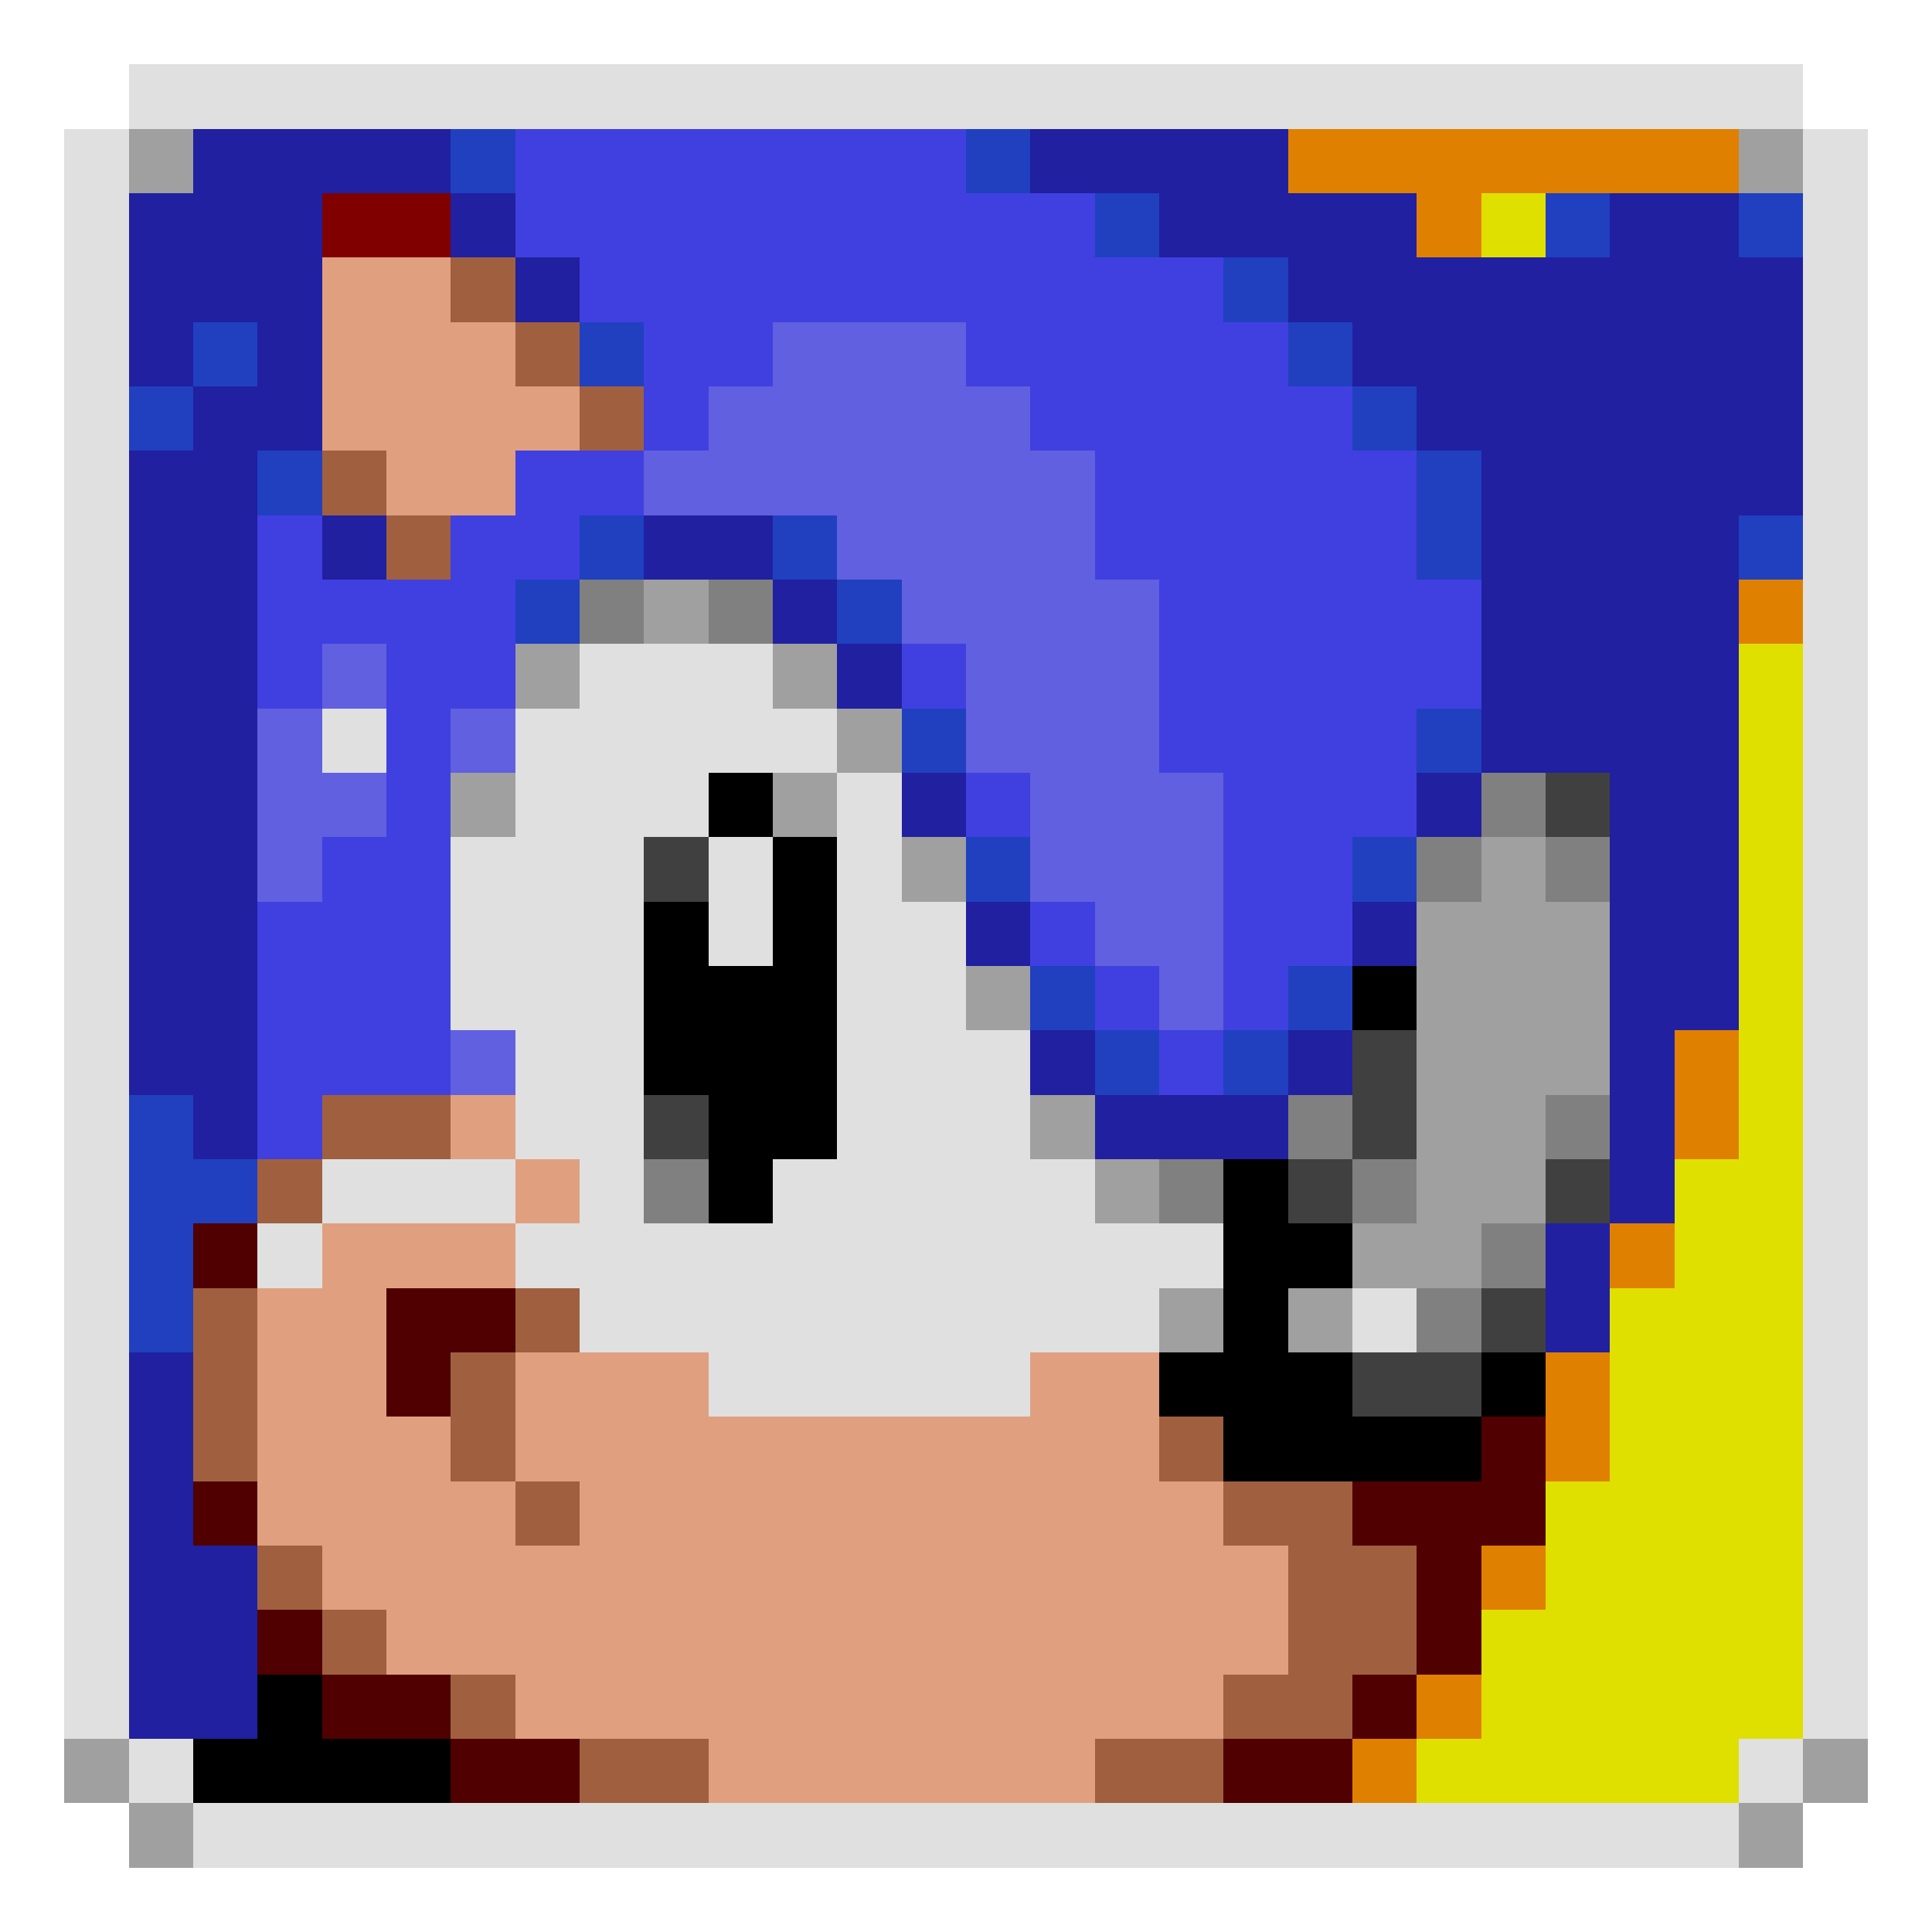
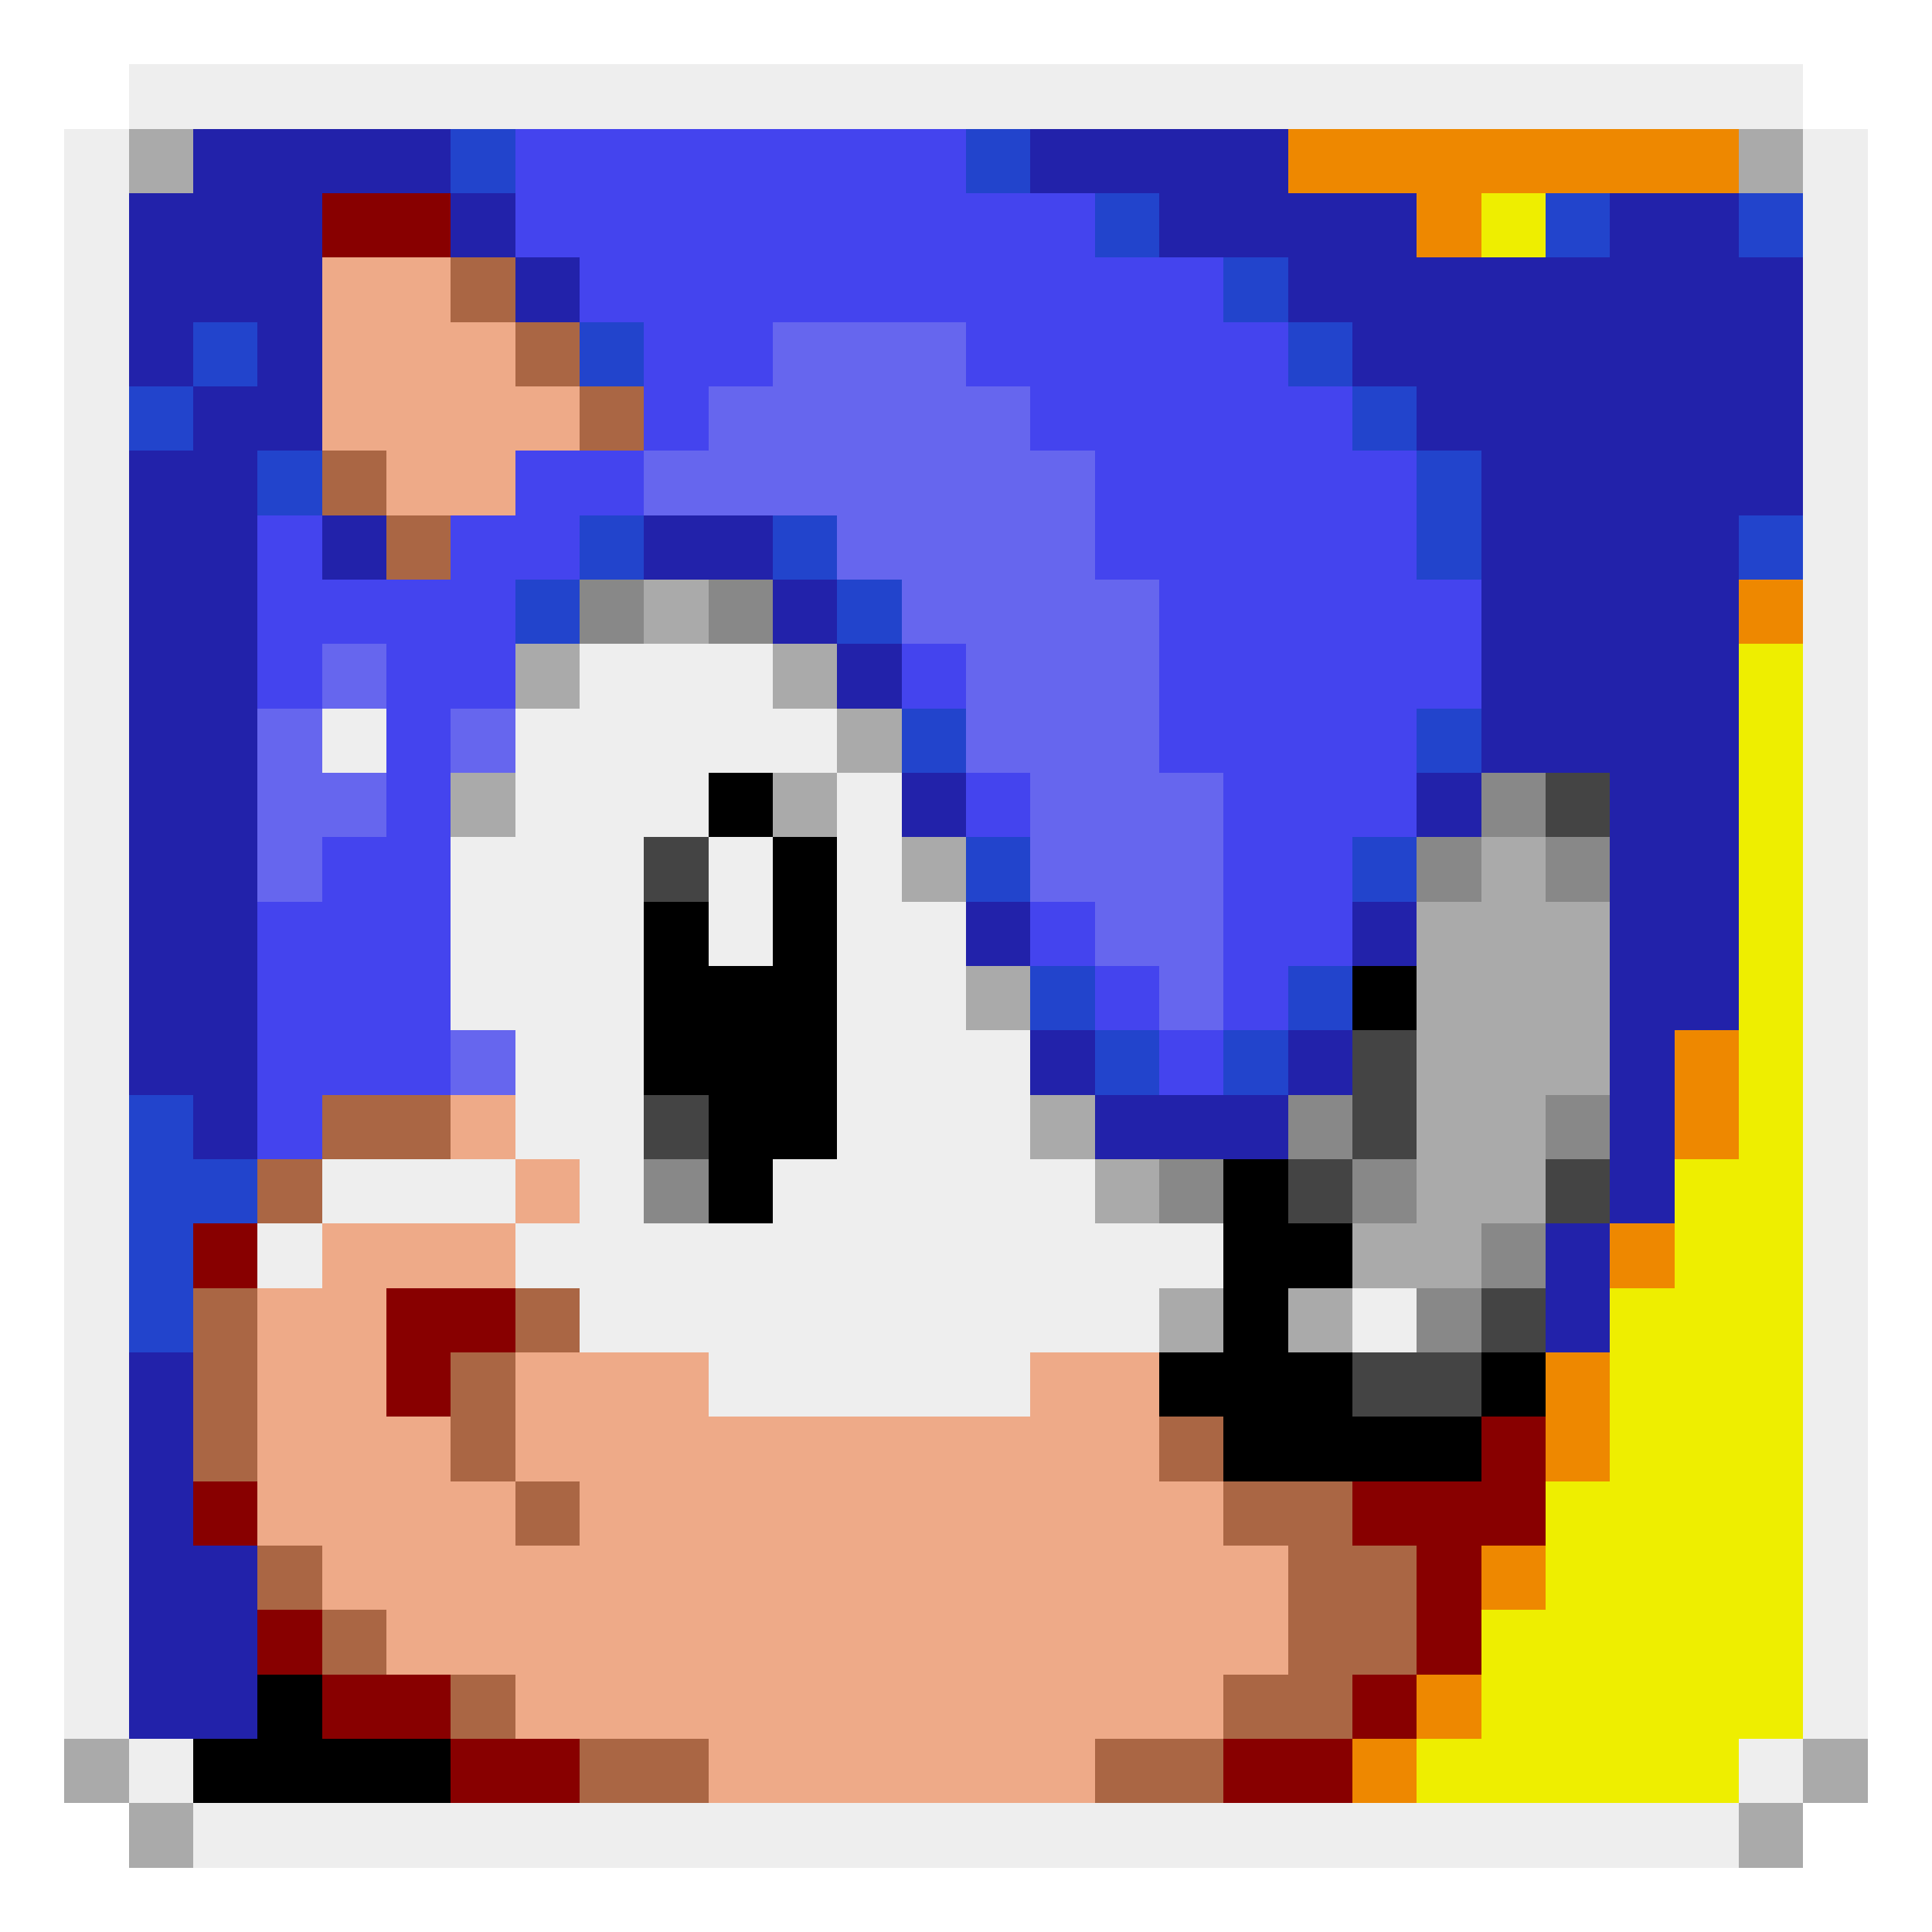
- <svg xmlns="http://www.w3.org/2000/svg" version="1.1" width="100%" height="100%" viewBox="0 0 30 30" preserveAspectRatio="xMidYMid meet" shape-rendering="crispEdges">
-   <g>
-     <rect x="2" y="2" width="26" height="26" fill="#e0e000" />
-     <path d="M 2 2 L 2 1 L 28 1 L 28 2 Z M 28 2 L 29 2 L 29 27 L 28 27 Z M 28 27 L 27 27 L 27 28 L 28 28 Z M 27 28 L 27 29 L 3 29 L 3 28 Z M 3 28 L 3 27 L 2 27 L 2 28 Z M 2 27 L 1 27 L 1 2 L 2 2 Z" fill="#e0e0e0" />
-     <g fill="#e08000">
-       <path d="M 20 2 V 3 h 2 V 4 h 1 V 3 h 4 V 2 Z" />
-       <path d="M 27 9 h 1 v 1 H 27 Z m -1 7 h 1 v 2 H 26 Z m -1 3 h 1 v 1 H 25 Z m -1 2 h 1 v 2 H 24 Z m -1 3 h 1 v 1 H 23 Z m -1 4 V 26 h 1 v 1 H 21 v 1 Z" />
-     </g>
-   </g>
-   <path d="M 2 3 H 3 V 2 H 20 V 3 h 2 V 4 h 2 V 3 h 4 V 9 H 27 v 7 H 26 v 3 H 25 v 2 H 24 v 3 H 23 v 2 H 22 v 1 H 21 v 1 H 3 V 27 H 2 Z" fill="#2020a0" />
-   <path d="M 2 17 H 3 v 1 H 4 v 1 H 3 v 2 H 2 Z" fill="#2040c0" />
-   <path d="M 2 7 H 3 V 5 H 4 V 6 H 2 Z M 4 8 H 5 V 7 H 4 Z M 8 3 V 2 H 7 V 3 Z m 2 3 H 9 V 5 h 1 Z M 8 10 H 9 V 8 h 1 V 9 H 8 Z m 4 -1 h 2 v 1 H 13 V 8 H 12 Z m 2 2 h 1 v 1 H 14 Z m 1 2 h 1 v 1 H 15 Z m 1 2 h 1 v 2 h 1 V 16 H 16 Z m 3 2 h 1 V 15 h 1 v 1 H 19 Z m 2 -3 h 1 V 13 H 21 Z m 2 -2 H 22 V 11 h 1 Z M 22 7 h 1 V 9 H 22 V 6 H 20 V 4 H 19 V 5 h 2 V 7 Z M 18 4 H 17 V 3 h 1 Z M 16 3 H 15 V 2 h 1 Z m 8 1 h 1 V 3 H 24 Z m 3 0 h 1 V 3 H 27 Z m 0 5 h 1 V 8 H 27 Z" fill="#2040c0" />
-   <path d="M 5 18 V 17 H 7 V 11 H 8 V 9 H 9 V 8 h 4 V 9 h 1 v 2 h 1 v 2 h 1 v 2 h 1 v 1 h 1 v 1 h 1 V 16 h 1 V 15 h 1 V 13 h 1 V 11 h 1 V 9 H 22 V 7 H 21 V 6 H 20 V 5 H 19 V 4 H 17 V 3 H 15 V 2 H 8 V 4 H 9 V 5 h 1 V 7 H 8 V 8 H 7 V 9 H 5 V 8 H 4 V 18 Z" fill="#4040e0" />
-   <path d="M 4 14 V 11 H 6 V 10 H 5 v 2 H 6 v 1 H 5 v 1 Z" fill="#6060e0" />
-   <path d="M 13 8 V 9 h 1 v 1 h 1 v 2 h 1 v 2 h 1 v 1 h 1 v 1 h 1 V 12 H 18 V 9 H 17 V 7 H 16 V 6 H 15 V 5 H 12 V 6 H 11 V 7 H 10 V 8 Z" fill="#6060e0" />
-   <path d="M7 11h1v1h-1zM7 16h1v1h-1z" fill="#6060e0" />
-   <path d="M 5 4 V 7 H 6 V 8 H 8 V 7 H 9 V 6 H 8 V 5 H 7 V 4 Z" fill="#e0a080" />
-   <path d="M 18 21 v 1 h 1 v 1 h 2 v 1 h 1 v 2 H 21 v 1 H 19 v 1 H 9 V 27 H 7 V 26 H 5 V 25 H 4 V 24 H 3 V 19 H 4 V 18 H 5 V 17 H 8 v 1 H 9 v 1 H 8 v 1 H 9 v 1 h 2 v 1 h 5 V 21 Z" fill="#e0a080" />
-   <path d="M 5 7 H 6 V 9 H 7 V 8 H 5 Z m 5 0 V 6 H 8 V 4 H 7 V 5 H 9 V 7 Z" fill="#a06040" />
-   <path d="M 9 21 H 7 v 2 H 9 v 1 H 8 V 20 H 9 Z" fill="#a06040" />
-   <path d="M 5 17 H 7 v 1 H 4 v 1 H 5 Z M 4 20 H 3 v 3 H 4 Z m 0 4 H 5 v 2 H 6 V 25 H 4 Z m 3 2 H 8 v 1 H 7 m 2 0 h 2 v 1 H 9 Z" fill="#a06040" />
-   <path d="M 18 23 h 3 v 1 h 1 v 2 H 21 v 1 H 17 v 1 h 2 V 26 h 1 V 24 H 19 V 22 H 18 Z" fill="#a06040" />
-   <path d="M 6 20 H 8 v 1 H 7 v 1 H 6 Z" fill="#500000" />
-   <path d="M3 19H4v1H3Zm0 4H4v1H3Zm1 2H5v2H9v1H7V26H4Zm15 2h3V24H21V23h2V22h1v2H23v2H21v2H19Z" fill="#500000" />
-   <path d="M 3 28 V 27 H 4 V 26 H 5 v 1 H 7 v 1 Z" fill="#000000" />
-   <rect x="5" y="11" width="1" height="1" fill="#e0e0e0" />
-   <path d="M 9 19 V 18 H 8 V 16 H 7 V 12 H 8 V 10 H 9 V 9 h 3 v 1 h 1 v 1 h 1 v 2 h 1 v 2 h 1 v 2 h 1 v 1 h 3 V 17 h 1 V 15 h 1 V 13 h 1 V 12 h 2 v 7 H 24 v 3 H 21 V 21 H 16 v 1 H 11 V 21 H 9 V 20 H 8 V 19 Z M 5 18 H 8 v 1 H 5 Z M 4 19 H 5 v 1 H 4 Z" fill="#e0e0e0" />
-   <path d="M 10 14 v 3 h 1 v 2 h 1 V 18 h 1 V 13 H 11 V 12 h 1 v 3 H 11 V 14 Z" fill="#000000" />
-   <path d="M 19 23 V 22 H 18 V 21 h 1 V 18 h 1 v 1 h 1 v 1 H 20 v 1 h 1 v 1 h 3 V 21 H 23 v 2 Z m 2 -7 h 1 V 15 H 21 Z" fill="#000000" />
-   <path d="M 2 2 V 3 H 3 V 2 Z M 1 27 H 2 v 2 H 3 V 28 H 1 Z m 26 2 h 1 V 27 h 1 v 1 H 27 Z M 28 2 H 27 V 3 h 1 Z" fill="#a0a0a0" />
-   <rect x="5" y="3" width="2" height="1" fill="#800000" />
-   <path d="M7 12H8V11H9V10h1V9h1v1h1v1h2v2h1v2h1v2h1v2h1V18H16V16H15V14H14V12H13V10H8v3H7Zm5 0h1v1H12Zm6 8h1v1H18Z" fill="#a0a0a0" />
-   <path d="M20 21h1V19h1V14h1V13h1v1h1v3H24v2H23v1H20Z" fill="#a0a0a0" />
-   <rect x="22" y="13" width="1" height="1" fill="#808080" />
-   <rect x="24" y="13" width="1" height="1" fill="#808080" />
-   <rect x="20" y="17" width="1" height="1" fill="#808080" />
-   <rect x="24" y="17" width="1" height="1" fill="#808080" />
-   <rect x="10" y="18" width="1" height="1" fill="#808080" />
-   <rect x="18" y="18" width="1" height="1" fill="#808080" />
-   <rect x="21" y="18" width="1" height="1" fill="#808080" />
-   <rect x="23" y="19" width="1" height="1" fill="#808080" />
-   <rect x="22" y="20" width="1" height="1" fill="#808080" />
-   <rect x="9" y="9" width="1" height="1" fill="#808080" />
-   <rect x="11" y="9" width="1" height="1" fill="#808080" />
-   <rect x="23" y="12" width="1" height="1" fill="#808080" />
-   <rect x="24" y="12" width="1" height="1" fill="#404040" />
-   <rect x="10" y="13" width="1" height="1" fill="#404040" />
-   <rect x="21" y="16" width="1" height="2" fill="#404040" />
-   <rect x="10" y="17" width="1" height="1" fill="#404040" />
-   <rect x="24" y="18" width="1" height="1" fill="#404040" />
-   <rect x="20" y="18" width="1" height="1" fill="#404040" />
-   <rect x="23" y="20" width="1" height="1" fill="#404040" />
-   <rect x="21" y="21" width="2" height="1" fill="#404040" />
+ <svg xmlns="http://www.w3.org/2000/svg" width="30" height="30" shape-rendering="crispEdges">
+   <rect fill="#ee0" x="2" y="2" width="26" height="26" />
+   <path fill="#eee" d="M2 2V1h26v1zm26 0h1v25h-1zm0 25h-1v1h1zm-1 1v1H3v-1zM3 28v-1H2v1zm-1-1H1V2h1z" />
+   <path fill="#e80" d="M20 2v1h2v1h1V3h4V2zm7 7h1v1h-1zm-1 7h1v2h-1zm-1 3h1v1h-1zm-1 2h1v2h-1zm-1 3h1v1h-1zm-1 4v-2h1v1h-2v1z" />
+   <path fill="#22a" d="M2 3h1V2h17v1h2v1h2V3h4v6h-1v7h-1v3h-1v2h-1v3h-1v2h-1v1h-1v1H3v-1H2z" />
+   <path fill="#24c" d="M2 17h1v1h1v1H3v2H2zM2 7h1V5h1v1H2zm2 1h1V7H4zm4-5V2H7v1zm2 3H9V5h1zm-2 4h1V8h1v1H8zm4-1h2v1h-1V8h-1zm2 2h1v1h-1zm1 2h1v1h-1zm1 2h1v2h1v-1h-2zm3 2h1v-2h1v1h-2zm2-3h1v-1h-1zm2-2h-1v-1h1zm-1-5h1v2h-1V6h-2V4h-1v1h2v2zm-4-3h-1V3h1zm-2-1h-1V2h1zm8 1h1V3h-1zm3 0h1V3h-1zm0 5h1V8h-1z" />
+   <path fill="#44e" d="M5 18v-1h2v-6h1V9h1V8h4v1h1v2h1v2h1v2h1v1h1v1h1v-1h1v-1h1v-2h1v-2h1V9h-1V7h-1V6h-1V5h-1V4h-2V3h-2V2H8v2h1v1h1v2H8v1H7v1H5V8H4v10z" />
+   <path fill="#66e" d="M4 14v-3h2v-1H5v2h1v1H5v1zm9-6v1h1v1h1v2h1v2h1v1h1v1h1v-4h-1V9h-1V7h-1V6h-1V5h-3v1h-1v1h-1v1zm-6 3h1v1H7zm0 5h1v1H7z" />
+   <path fill="#ea8" d="M5 4v3h1v1h2V7h1V6H8V5H7V4zm13 17v1h1v1h2v1h1v2h-1v1h-2v1H9v-1H7v-1H5v-1H4v-1H3v-5h1v-1h1v-1h3v1h1v1H8v1h1v1h2v1h5v-1z" />
+   <path fill="#a64" d="M5 7h1v2h1V8H5zm5 0V6H8V4H7v1h2v2zM9 21H7v2h2v1H8v-4h1zm-4-4h2v1H4v1h1zm-1 3H3v3h1zm0 4h1v2h1v-1H4zm3 2h1v1H7m2 0h2v1H9zm9-4h3v1h1v2h-1v1h-4v1h2v-2h1v-2h-1v-2h-1z" />
+   <path fill="#800" d="M6 20h2v1H7v1H6zm-3-1h1v1H3zm0 4h1v1H3zm1 2h1v2h4v1H7v-2H4zm15 2h3v-3h-1v-1h2v-1h1v2h-1v2h-2v2h-2zM5 3h2v1H5z" />
+   <path fill="#000" d="M3 28v-1h1v-1h1v1h2v1z" />
+   <path fill="#eee" d="M5 11h1v1H5zm4 8v-1H8v-2H7v-4h1v-2h1V9h3v1h1v1h1v2h1v2h1v2h1v1h3v-1h1v-2h1v-2h1v-1h2v7h-1v3h-3v-1h-5v1h-5v-1H9v-1H8v-1zm-4-1h3v1H5zm-1 1h1v1H4z" />
+   <path fill="#000" d="M10 14v3h1v2h1v-1h1v-5h-2v-1h1v3h-1v-1zm9 9v-1h-1v-1h1v-3h1v1h1v1h-1v1h1v1h3v-1h-1v2zm2-7h1v-1h-1z" />
+   <path fill="#aaa" d="M2 2v1h1V2zM1 27h1v2h1v-1H1zm26 2h1v-2h1v1h-2zm1-27h-1v1h1zM7 12h1v-1h1v-1h1V9h1v1h1v1h2v2h1v2h1v2h1v2h1v-1h-2v-2h-1v-2h-1v-2h-1v-2H8v3H7zm5 0h1v1h-1zm6 8h1v1h-1zm2 1h1v-2h1v-5h1v-1h1v1h1v3h-1v2h-1v1h-3z" />
+   <path fill="#888" d="M22 13h1v1h-1zm2 0h1v1h-1zm-4 4h1v1h-1zm4 0h1v1h-1zm-14 1h1v1h-1zm8 0h1v1h-1zm3 0h1v1h-1zm2 1h1v1h-1zm-1 1h1v1h-1zM9 9h1v1H9zm2 0h1v1h-1zm12 3h1v1h-1z" />
+   <path fill="#444" d="M24 12h1v1h-1zm-14 1h1v1h-1zm11 3h1v2h-1zm-11 1h1v1h-1zm14 1h1v1h-1zm-4 0h1v1h-1zm3 2h1v1h-1zm-2 1h2v1h-2z" />
</svg>
